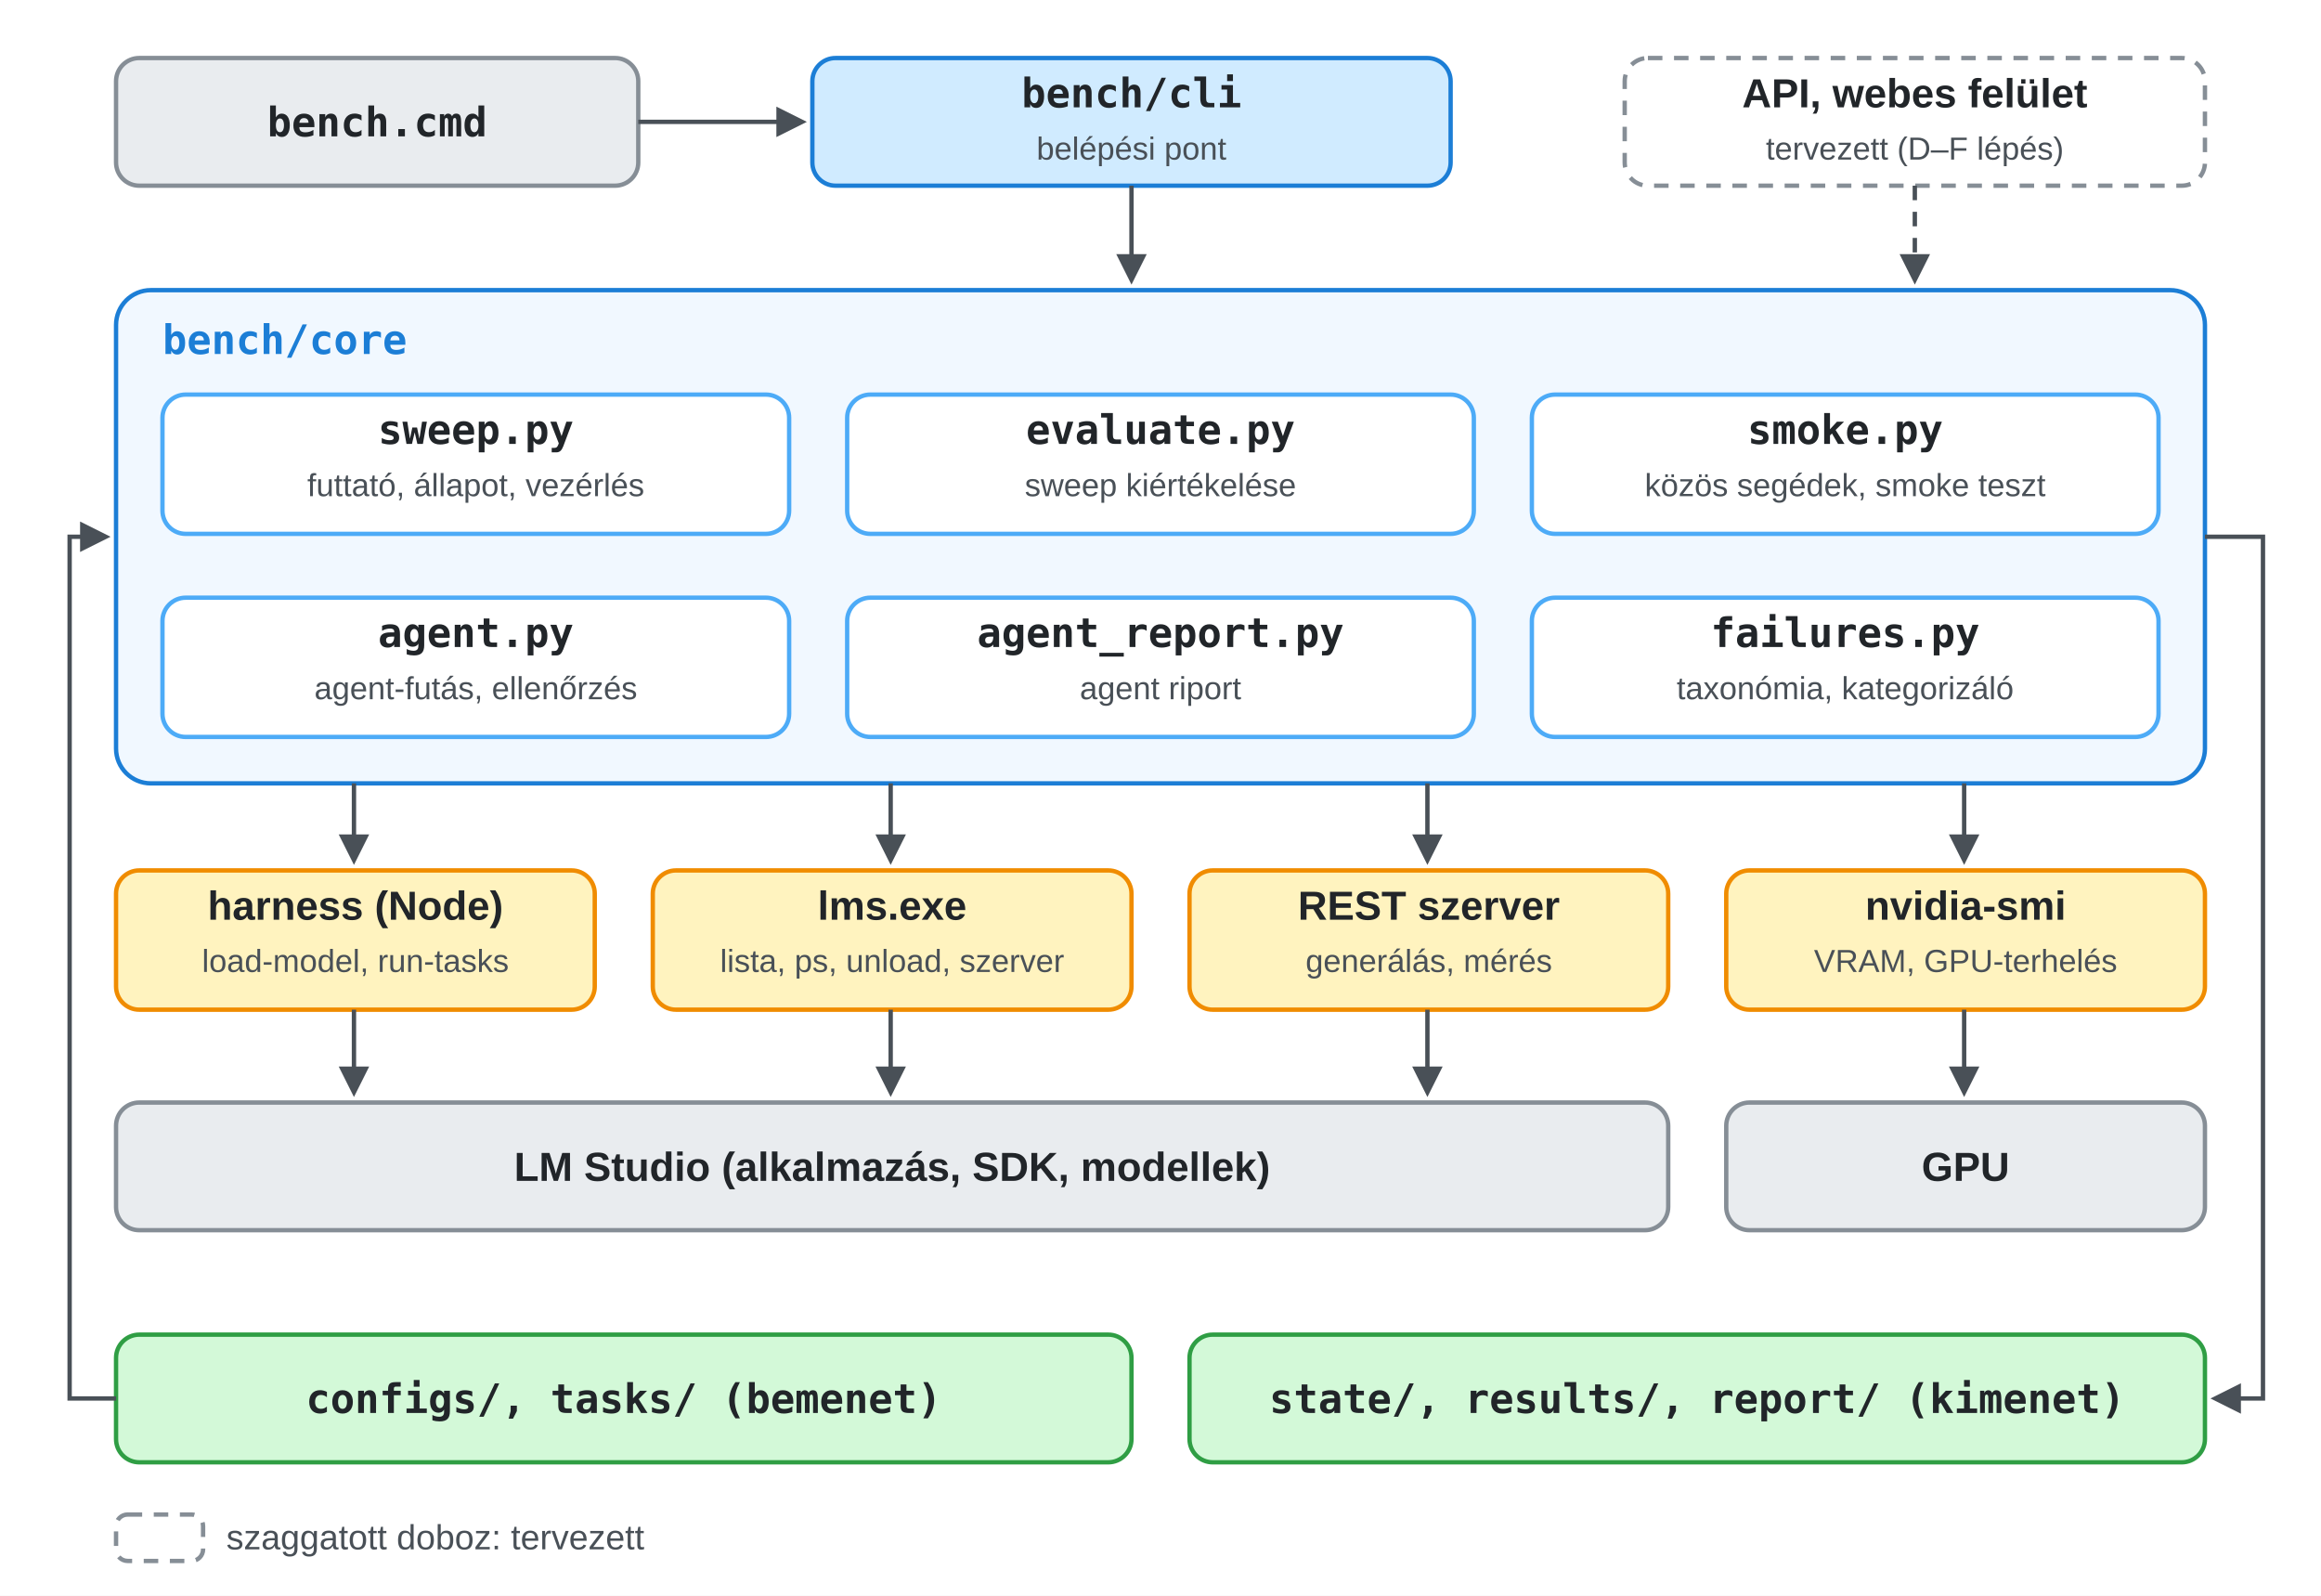
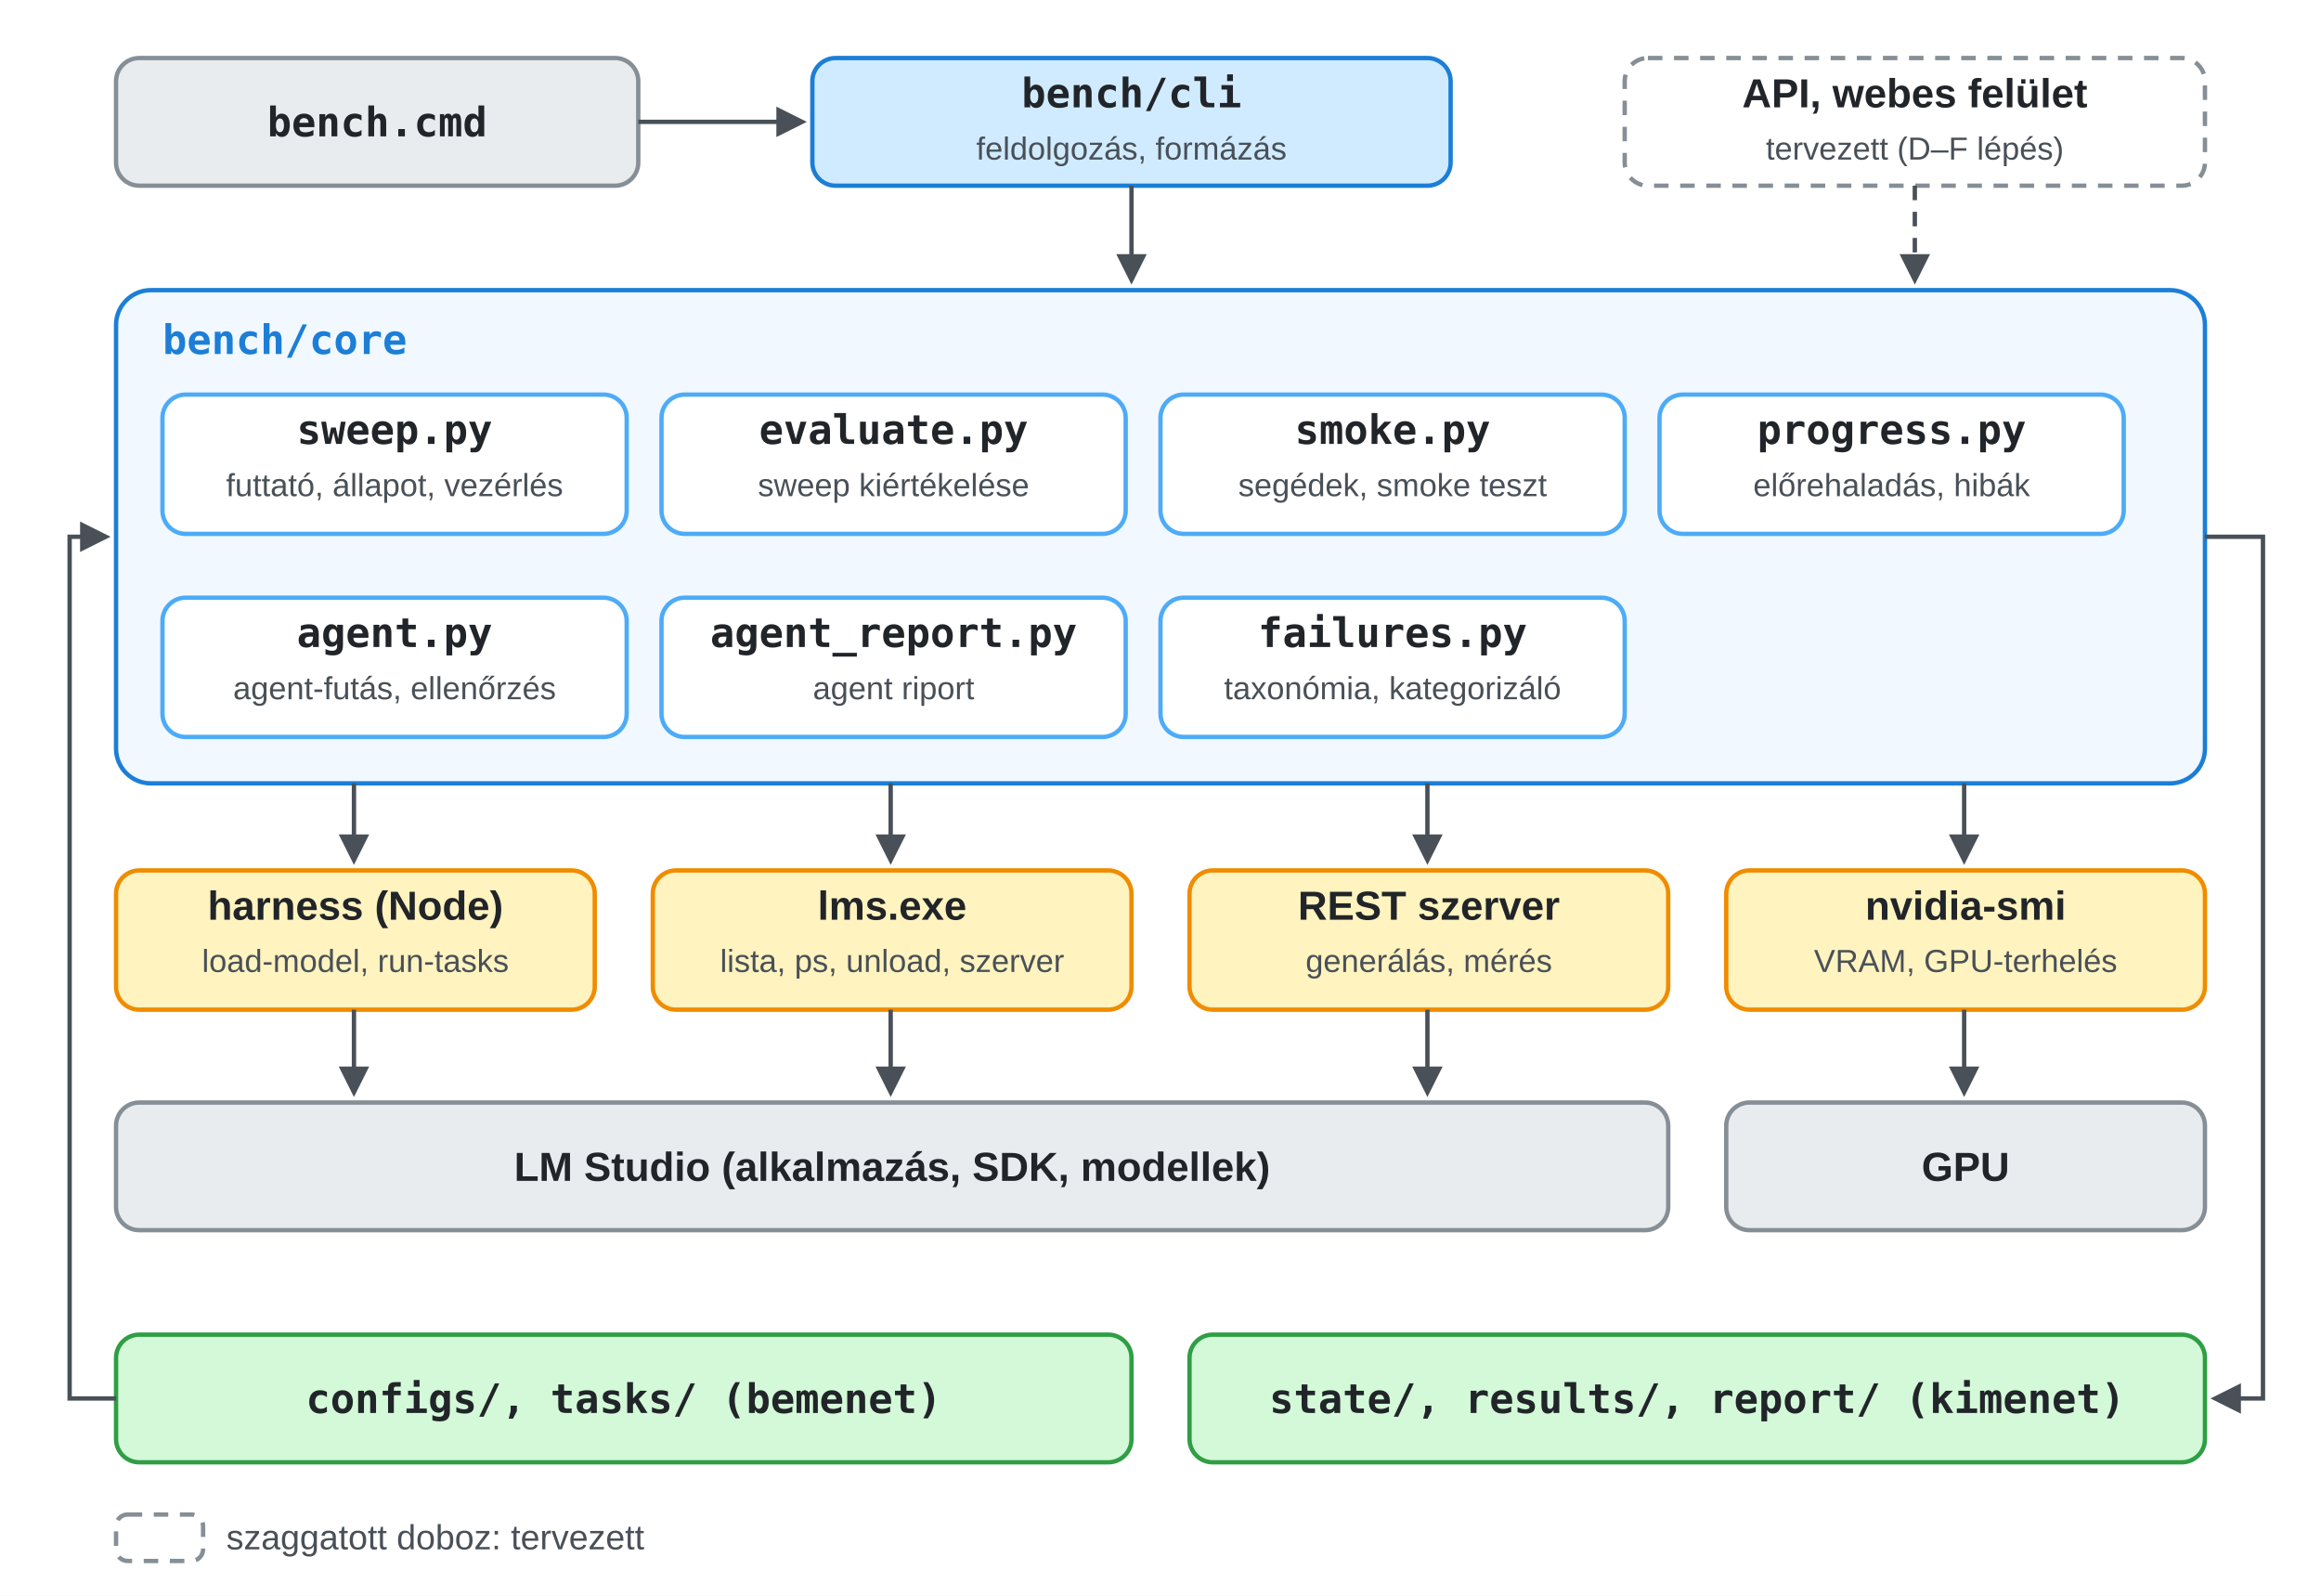
<svg xmlns="http://www.w3.org/2000/svg" viewBox="0 0 800 550" width="800" height="550" role="img" aria-label="A program felépítése" font-family="Segoe UI, Arial, sans-serif">
  <rect width="800" height="550" fill="#ffffff" />
  <defs>
    <marker id="a" viewBox="0 0 10 10" refX="8" refY="5" markerWidth="7" markerHeight="7" orient="auto">
      <path d="M0,0 L10,5 L0,10 z" fill="#495057" />
    </marker>
  </defs>
  <rect x="40" y="20" width="180" height="44" rx="8" fill="#e9ecef" stroke="#868e96" stroke-width="1.5" />
  <text x="130.0" y="47.0" text-anchor="middle" font-size="14" font-weight="600" font-family="Consolas, monospace" fill="#212529">bench.cmd</text>
  <rect x="280" y="20" width="220" height="44" rx="8" fill="#d0ebff" stroke="#1c7ed6" stroke-width="1.5" />
  <text x="390.0" y="37" text-anchor="middle" font-size="14" font-weight="600" font-family="Consolas, monospace" fill="#212529">bench/cli</text>
-   <text x="390.0" y="55" text-anchor="middle" font-size="11" fill="#495057">belépési pont</text>
+   <text x="390.0" y="55" text-anchor="middle" font-size="11" fill="#495057">feldolgozás, formázás</text>
  <rect x="560" y="20" width="200" height="44" rx="8" fill="#ffffff" stroke="#868e96" stroke-width="1.5" stroke-dasharray="5 4" />
  <text x="660.0" y="37" text-anchor="middle" font-size="14" font-weight="600" fill="#212529">API, webes felület</text>
  <text x="660.0" y="55" text-anchor="middle" font-size="11" fill="#495057">tervezett (D–F lépés)</text>
  <path d="M220,42 H276" fill="none" stroke="#495057" stroke-width="1.5" marker-end="url(#a)" />
  <path d="M390,64 V96" fill="none" stroke="#495057" stroke-width="1.5" marker-end="url(#a)" />
  <path d="M660,64 V96" fill="none" stroke="#495057" stroke-width="1.5" stroke-dasharray="5 4" marker-end="url(#a)" />
  <rect x="40" y="100" width="720" height="170" rx="12" fill="#f1f8ff" stroke="#1c7ed6" stroke-width="1.5" />
  <text x="56" y="122" font-size="14" font-weight="600" font-family="Consolas, monospace" fill="#1c7ed6">bench/core</text>
-   <rect x="56" y="136" width="216" height="48" rx="8" fill="#ffffff" stroke="#4dabf7" stroke-width="1.5" />
-   <text x="164.0" y="153" text-anchor="middle" font-size="14" font-weight="600" font-family="Consolas, monospace" fill="#212529">sweep.py</text>
-   <text x="164.0" y="171" text-anchor="middle" font-size="11" fill="#495057">futtató, állapot, vezérlés</text>
-   <rect x="292" y="136" width="216" height="48" rx="8" fill="#ffffff" stroke="#4dabf7" stroke-width="1.5" />
-   <text x="400.0" y="153" text-anchor="middle" font-size="14" font-weight="600" font-family="Consolas, monospace" fill="#212529">evaluate.py</text>
-   <text x="400.0" y="171" text-anchor="middle" font-size="11" fill="#495057">sweep kiértékelése</text>
-   <rect x="528" y="136" width="216" height="48" rx="8" fill="#ffffff" stroke="#4dabf7" stroke-width="1.5" />
-   <text x="636.0" y="153" text-anchor="middle" font-size="14" font-weight="600" font-family="Consolas, monospace" fill="#212529">smoke.py</text>
-   <text x="636.0" y="171" text-anchor="middle" font-size="11" fill="#495057">közös segédek, smoke teszt</text>
-   <rect x="56" y="206" width="216" height="48" rx="8" fill="#ffffff" stroke="#4dabf7" stroke-width="1.5" />
-   <text x="164.0" y="223" text-anchor="middle" font-size="14" font-weight="600" font-family="Consolas, monospace" fill="#212529">agent.py</text>
-   <text x="164.0" y="241" text-anchor="middle" font-size="11" fill="#495057">agent-futás, ellenőrzés</text>
-   <rect x="292" y="206" width="216" height="48" rx="8" fill="#ffffff" stroke="#4dabf7" stroke-width="1.5" />
-   <text x="400.0" y="223" text-anchor="middle" font-size="14" font-weight="600" font-family="Consolas, monospace" fill="#212529">agent_report.py</text>
-   <text x="400.0" y="241" text-anchor="middle" font-size="11" fill="#495057">agent riport</text>
-   <rect x="528" y="206" width="216" height="48" rx="8" fill="#ffffff" stroke="#4dabf7" stroke-width="1.5" />
-   <text x="636.0" y="223" text-anchor="middle" font-size="14" font-weight="600" font-family="Consolas, monospace" fill="#212529">failures.py</text>
-   <text x="636.0" y="241" text-anchor="middle" font-size="11" fill="#495057">taxonómia, kategorizáló</text>
+   <rect x="56" y="136" width="160" height="48" rx="8" fill="#ffffff" stroke="#4dabf7" stroke-width="1.5" />
+   <text x="136.0" y="153" text-anchor="middle" font-size="14" font-weight="600" font-family="Consolas, monospace" fill="#212529">sweep.py</text>
+   <text x="136.0" y="171" text-anchor="middle" font-size="11" fill="#495057">futtató, állapot, vezérlés</text>
+   <rect x="228" y="136" width="160" height="48" rx="8" fill="#ffffff" stroke="#4dabf7" stroke-width="1.5" />
+   <text x="308.0" y="153" text-anchor="middle" font-size="14" font-weight="600" font-family="Consolas, monospace" fill="#212529">evaluate.py</text>
+   <text x="308.0" y="171" text-anchor="middle" font-size="11" fill="#495057">sweep kiértékelése</text>
+   <rect x="400" y="136" width="160" height="48" rx="8" fill="#ffffff" stroke="#4dabf7" stroke-width="1.5" />
+   <text x="480.0" y="153" text-anchor="middle" font-size="14" font-weight="600" font-family="Consolas, monospace" fill="#212529">smoke.py</text>
+   <text x="480.0" y="171" text-anchor="middle" font-size="11" fill="#495057">segédek, smoke teszt</text>
+   <rect x="572" y="136" width="160" height="48" rx="8" fill="#ffffff" stroke="#4dabf7" stroke-width="1.5" />
+   <text x="652.0" y="153" text-anchor="middle" font-size="14" font-weight="600" font-family="Consolas, monospace" fill="#212529">progress.py</text>
+   <text x="652.0" y="171" text-anchor="middle" font-size="11" fill="#495057">előrehaladás, hibák</text>
+   <rect x="56" y="206" width="160" height="48" rx="8" fill="#ffffff" stroke="#4dabf7" stroke-width="1.5" />
+   <text x="136.0" y="223" text-anchor="middle" font-size="14" font-weight="600" font-family="Consolas, monospace" fill="#212529">agent.py</text>
+   <text x="136.0" y="241" text-anchor="middle" font-size="11" fill="#495057">agent-futás, ellenőrzés</text>
+   <rect x="228" y="206" width="160" height="48" rx="8" fill="#ffffff" stroke="#4dabf7" stroke-width="1.5" />
+   <text x="308.0" y="223" text-anchor="middle" font-size="14" font-weight="600" font-family="Consolas, monospace" fill="#212529">agent_report.py</text>
+   <text x="308.0" y="241" text-anchor="middle" font-size="11" fill="#495057">agent riport</text>
+   <rect x="400" y="206" width="160" height="48" rx="8" fill="#ffffff" stroke="#4dabf7" stroke-width="1.5" />
+   <text x="480.0" y="223" text-anchor="middle" font-size="14" font-weight="600" font-family="Consolas, monospace" fill="#212529">failures.py</text>
+   <text x="480.0" y="241" text-anchor="middle" font-size="11" fill="#495057">taxonómia, kategorizáló</text>
  <rect x="40" y="300" width="165" height="48" rx="8" fill="#fff3bf" stroke="#f08c00" stroke-width="1.5" />
  <text x="122.5" y="317" text-anchor="middle" font-size="14" font-weight="600" fill="#212529">harness (Node)</text>
  <text x="122.5" y="335" text-anchor="middle" font-size="11" fill="#495057">load-model, run-tasks</text>
  <path d="M122,270 V296" fill="none" stroke="#495057" stroke-width="1.5" marker-end="url(#a)" />
  <path d="M122,348 V376" fill="none" stroke="#495057" stroke-width="1.5" marker-end="url(#a)" />
  <rect x="225" y="300" width="165" height="48" rx="8" fill="#fff3bf" stroke="#f08c00" stroke-width="1.5" />
  <text x="307.5" y="317" text-anchor="middle" font-size="14" font-weight="600" fill="#212529">lms.exe</text>
  <text x="307.5" y="335" text-anchor="middle" font-size="11" fill="#495057">lista, ps, unload, szerver</text>
  <path d="M307,270 V296" fill="none" stroke="#495057" stroke-width="1.5" marker-end="url(#a)" />
  <path d="M307,348 V376" fill="none" stroke="#495057" stroke-width="1.5" marker-end="url(#a)" />
  <rect x="410" y="300" width="165" height="48" rx="8" fill="#fff3bf" stroke="#f08c00" stroke-width="1.5" />
  <text x="492.5" y="317" text-anchor="middle" font-size="14" font-weight="600" fill="#212529">REST szerver</text>
  <text x="492.5" y="335" text-anchor="middle" font-size="11" fill="#495057">generálás, mérés</text>
  <path d="M492,270 V296" fill="none" stroke="#495057" stroke-width="1.5" marker-end="url(#a)" />
  <path d="M492,348 V376" fill="none" stroke="#495057" stroke-width="1.5" marker-end="url(#a)" />
  <rect x="595" y="300" width="165" height="48" rx="8" fill="#fff3bf" stroke="#f08c00" stroke-width="1.5" />
  <text x="677.5" y="317" text-anchor="middle" font-size="14" font-weight="600" fill="#212529">nvidia-smi</text>
  <text x="677.5" y="335" text-anchor="middle" font-size="11" fill="#495057">VRAM, GPU-terhelés</text>
  <path d="M677,270 V296" fill="none" stroke="#495057" stroke-width="1.5" marker-end="url(#a)" />
  <path d="M677,348 V376" fill="none" stroke="#495057" stroke-width="1.5" marker-end="url(#a)" />
  <rect x="40" y="380" width="535" height="44" rx="8" fill="#e9ecef" stroke="#868e96" stroke-width="1.5" />
  <text x="307.5" y="407.0" text-anchor="middle" font-size="14" font-weight="600" fill="#212529">LM Studio (alkalmazás, SDK, modellek)</text>
  <rect x="595" y="380" width="165" height="44" rx="8" fill="#e9ecef" stroke="#868e96" stroke-width="1.5" />
  <text x="677.5" y="407.0" text-anchor="middle" font-size="14" font-weight="600" fill="#212529">GPU</text>
  <rect x="40" y="460" width="350" height="44" rx="8" fill="#d3f9d8" stroke="#2f9e44" stroke-width="1.5" />
  <text x="215.0" y="487.0" text-anchor="middle" font-size="14" font-weight="600" font-family="Consolas, monospace" fill="#212529">configs/, tasks/ (bemenet)</text>
  <rect x="410" y="460" width="350" height="44" rx="8" fill="#d3f9d8" stroke="#2f9e44" stroke-width="1.5" />
  <text x="585.0" y="487.0" text-anchor="middle" font-size="14" font-weight="600" font-family="Consolas, monospace" fill="#212529">state/, results/, report/ (kimenet)</text>
  <path d="M40,482 H24 V185 H36" fill="none" stroke="#495057" stroke-width="1.5" marker-end="url(#a)" />
  <path d="M760,185 H780 V482 H764" fill="none" stroke="#495057" stroke-width="1.5" marker-end="url(#a)" />
  <rect x="40" y="522" width="30" height="16" rx="4" fill="#ffffff" stroke="#868e96" stroke-width="1.5" stroke-dasharray="5 4" />
  <text x="78" y="534" font-size="12" fill="#495057">szaggatott doboz: tervezett</text>
</svg>
